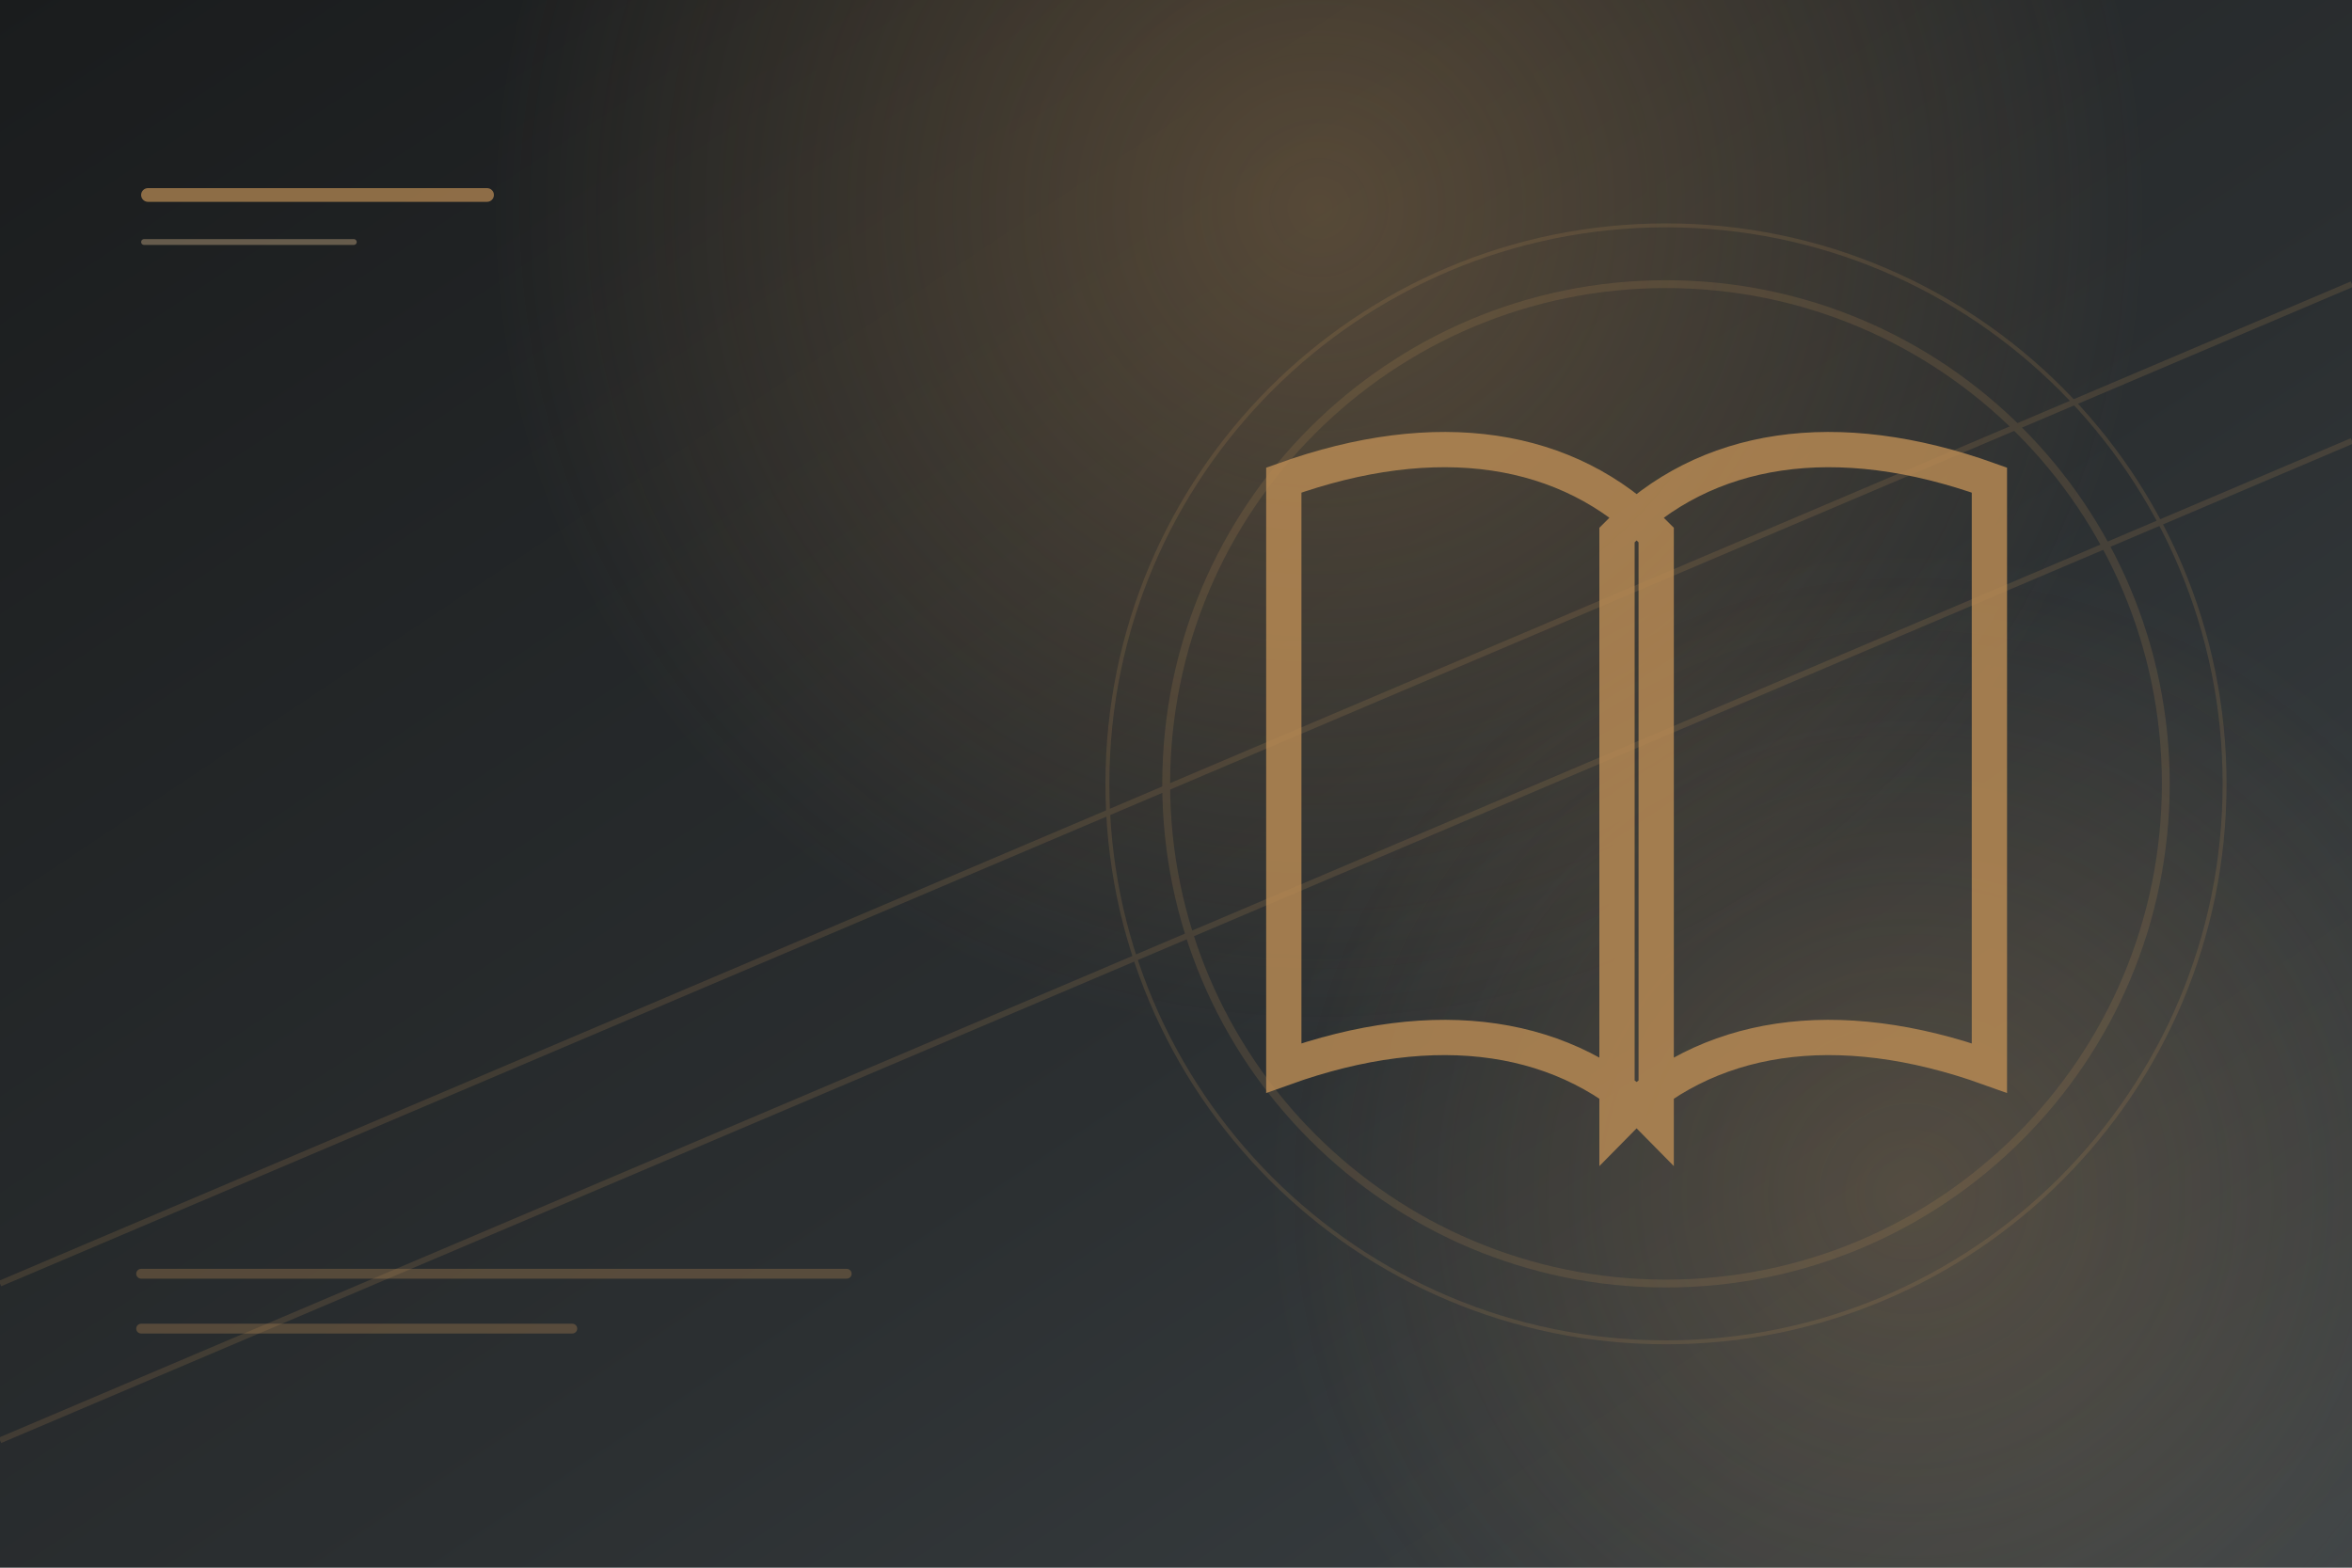
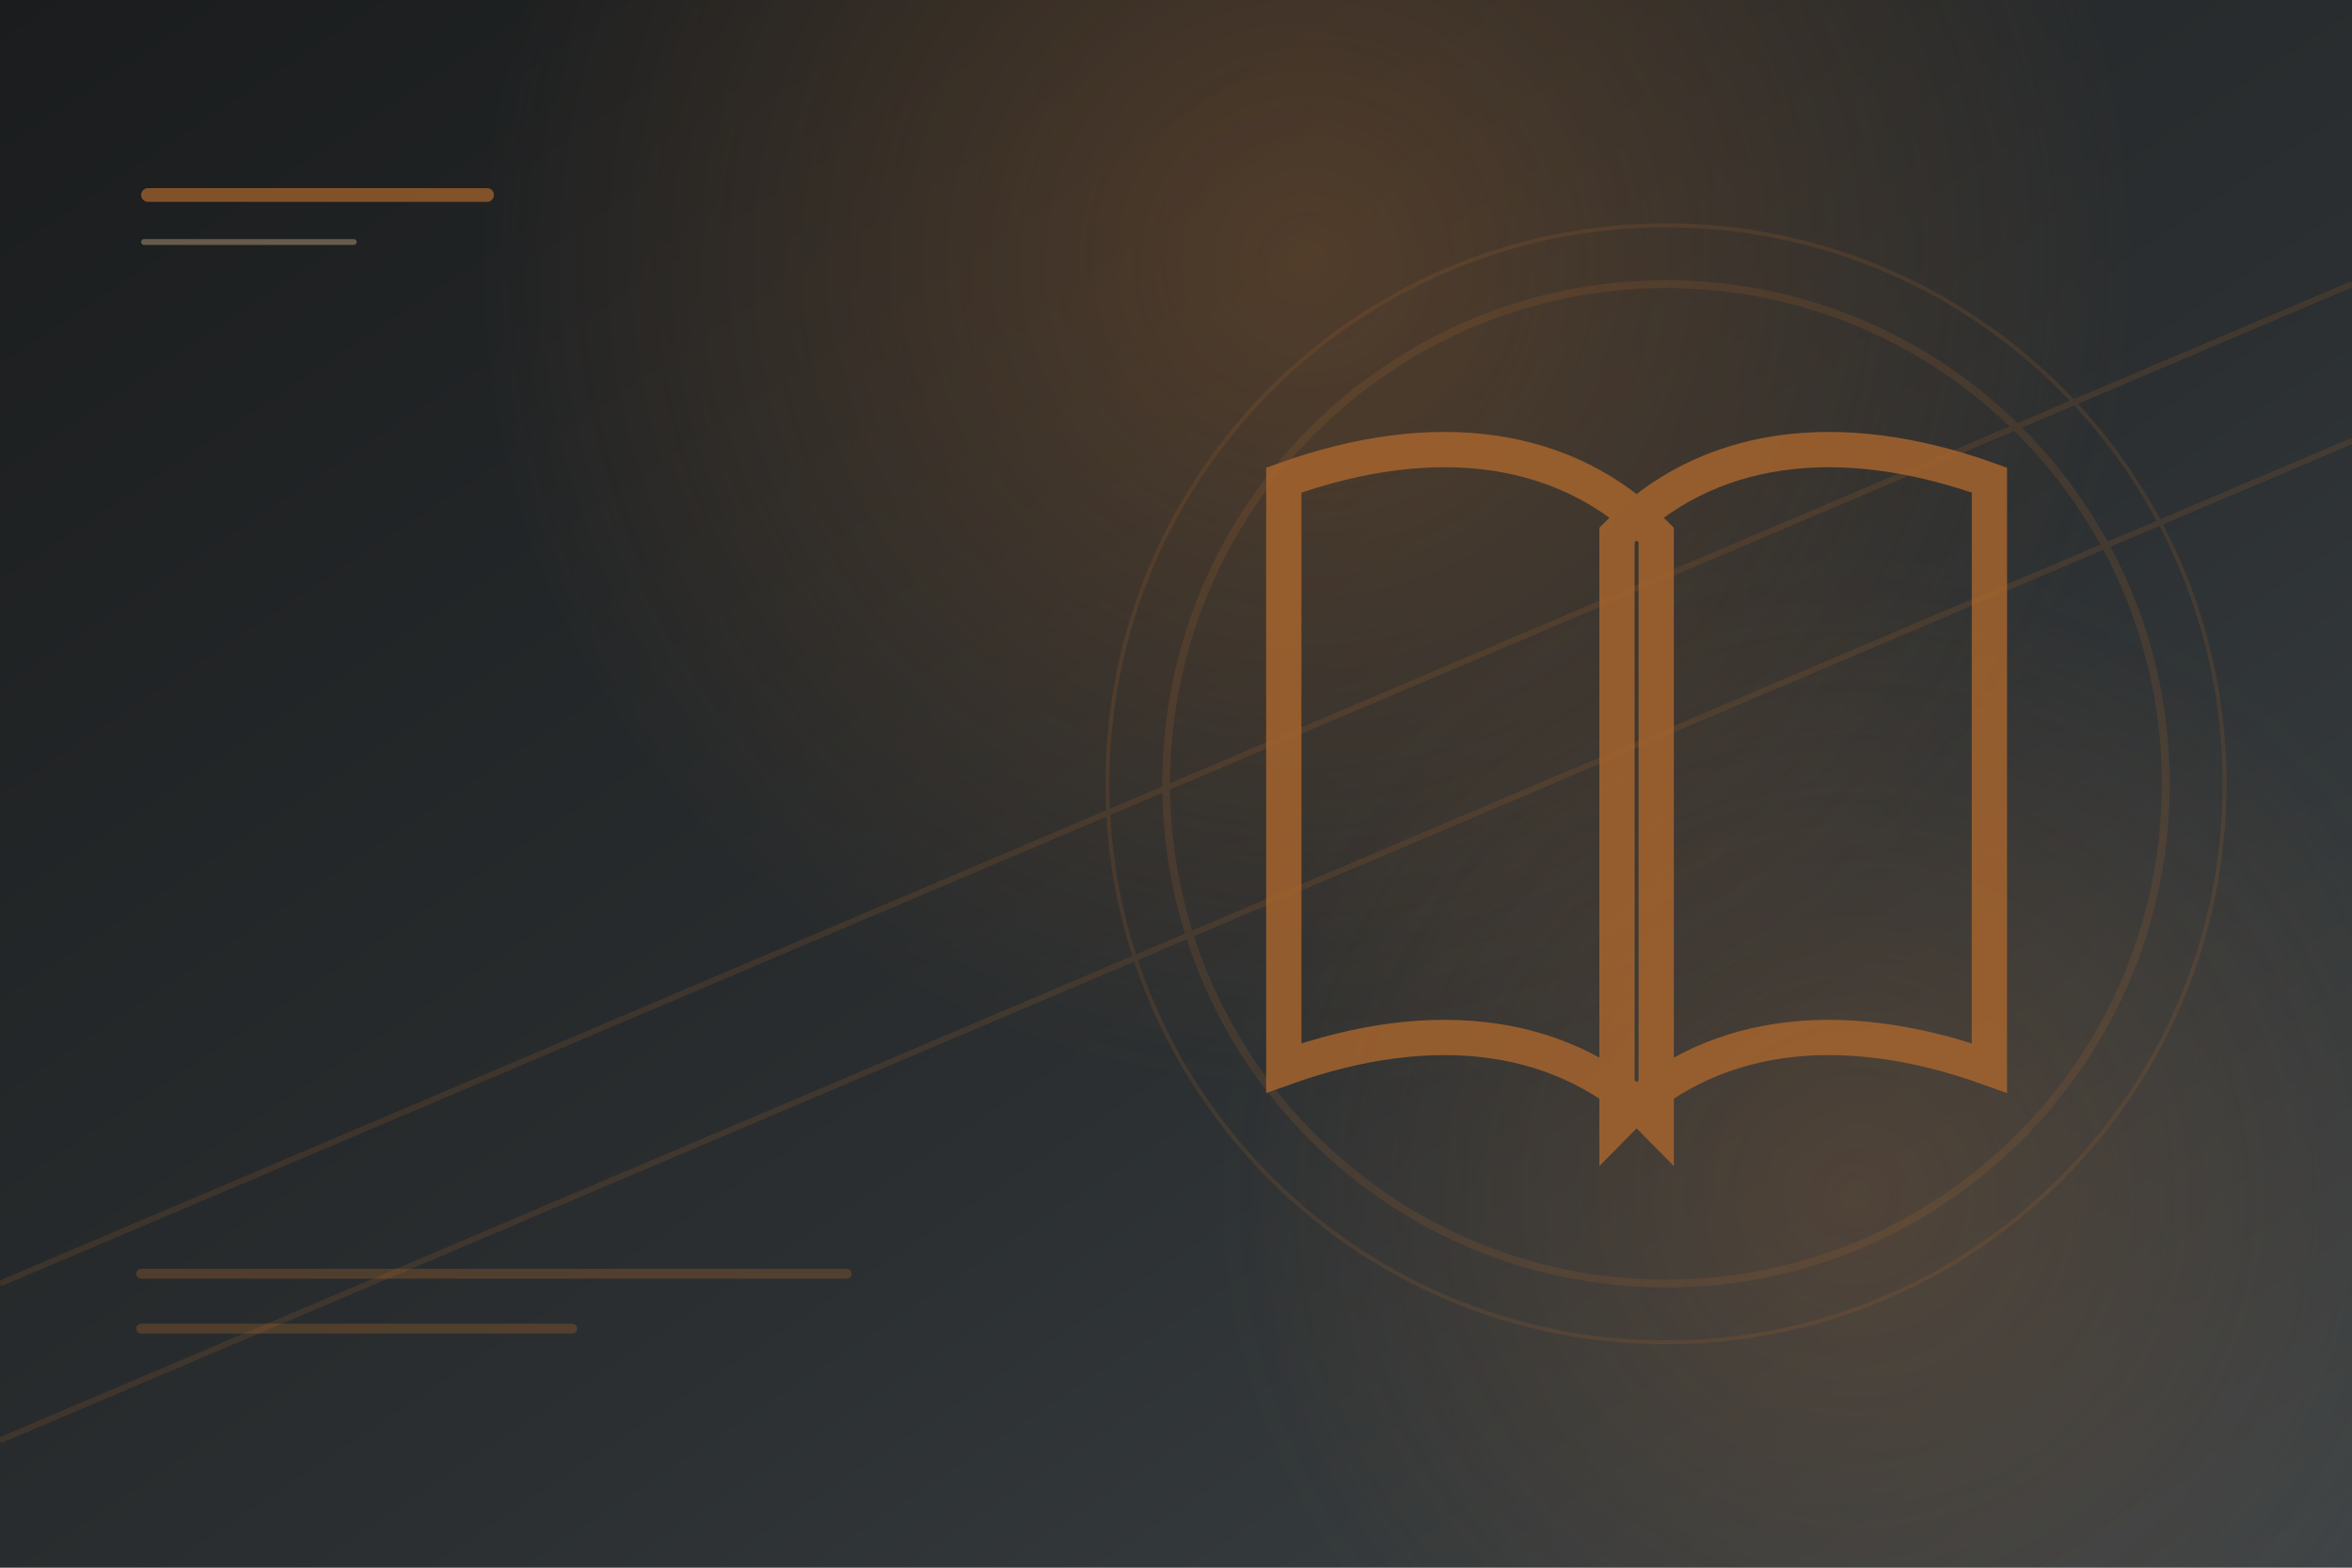
<svg xmlns="http://www.w3.org/2000/svg" width="1200" height="800" viewBox="0 0 1200 800" preserveAspectRatio="xMidYMid meet" role="img" aria-labelledby="title desc">
  <defs>
    <linearGradient id="bg" x1="0" y1="0" x2="1" y2="1">
      <stop stop-color="#1a1c1d" />
      <stop offset=".58" stop-color="#2b2f31" />
      <stop offset="1" stop-color="#3e4447" />
    </linearGradient>
    <radialGradient id="glow">
-       <stop stop-color="#b98b54" stop-opacity=".34" />
-       <stop offset="1" stop-color="#b98b54" stop-opacity="0" />
+       <stop stop-color="#a8652d" stop-opacity=".34" />
+       <stop offset="1" stop-color="#a8652d" stop-opacity="0" />
    </radialGradient>
  </defs>
  <rect width="1200" height="800" fill="url(#bg)" />
-   <circle cx="673" cy="108" r="420" fill="url(#glow)" />
-   <circle cx="975" cy="610" r="330" fill="url(#glow)" opacity=".7" />
-   <g fill="none" stroke="#b98b54" opacity=".18">
+   <circle cx="667" cy="135" r="420" fill="url(#glow)" />
+   <circle cx="947" cy="610" r="330" fill="url(#glow)" opacity=".7" />
+   <g fill="none" stroke="#a8652d" opacity=".18">
    <path d="M0 655 1200 145M0 735 1200 225" stroke-width="3" />
    <circle cx="850" cy="400" r="255" stroke-width="4" />
    <circle cx="850" cy="400" r="285" stroke-width="2" />
  </g>
-   <g color="#b98b54" opacity=".82">
+   <g color="#a8652d" opacity=".82">
    <path d="M655 245c78-28 145-18 190 28v300c-45-46-112-56-190-28V245Zm360 0c-78-28-145-18-190 28v300c45-46 112-56 190-28V245Z" fill="none" stroke="currentColor" stroke-width="18" />
  </g>
-   <rect x="72" y="96" width="180" height="7" rx="3.5" fill="#b98b54" opacity=".72" />
+   <rect x="72" y="96" width="180" height="7" rx="3.5" fill="#a8652d" opacity=".72" />
  <rect x="72" y="122" width="110" height="3" rx="1.5" fill="#d2b48c" opacity=".4" />
-   <path d="M72 650h360M72 678h220" stroke="#b98b54" stroke-width="5" stroke-linecap="round" opacity=".32" />
+   <path d="M72 650h360M72 678h220" stroke="#a8652d" stroke-width="5" stroke-linecap="round" opacity=".32" />
</svg>
